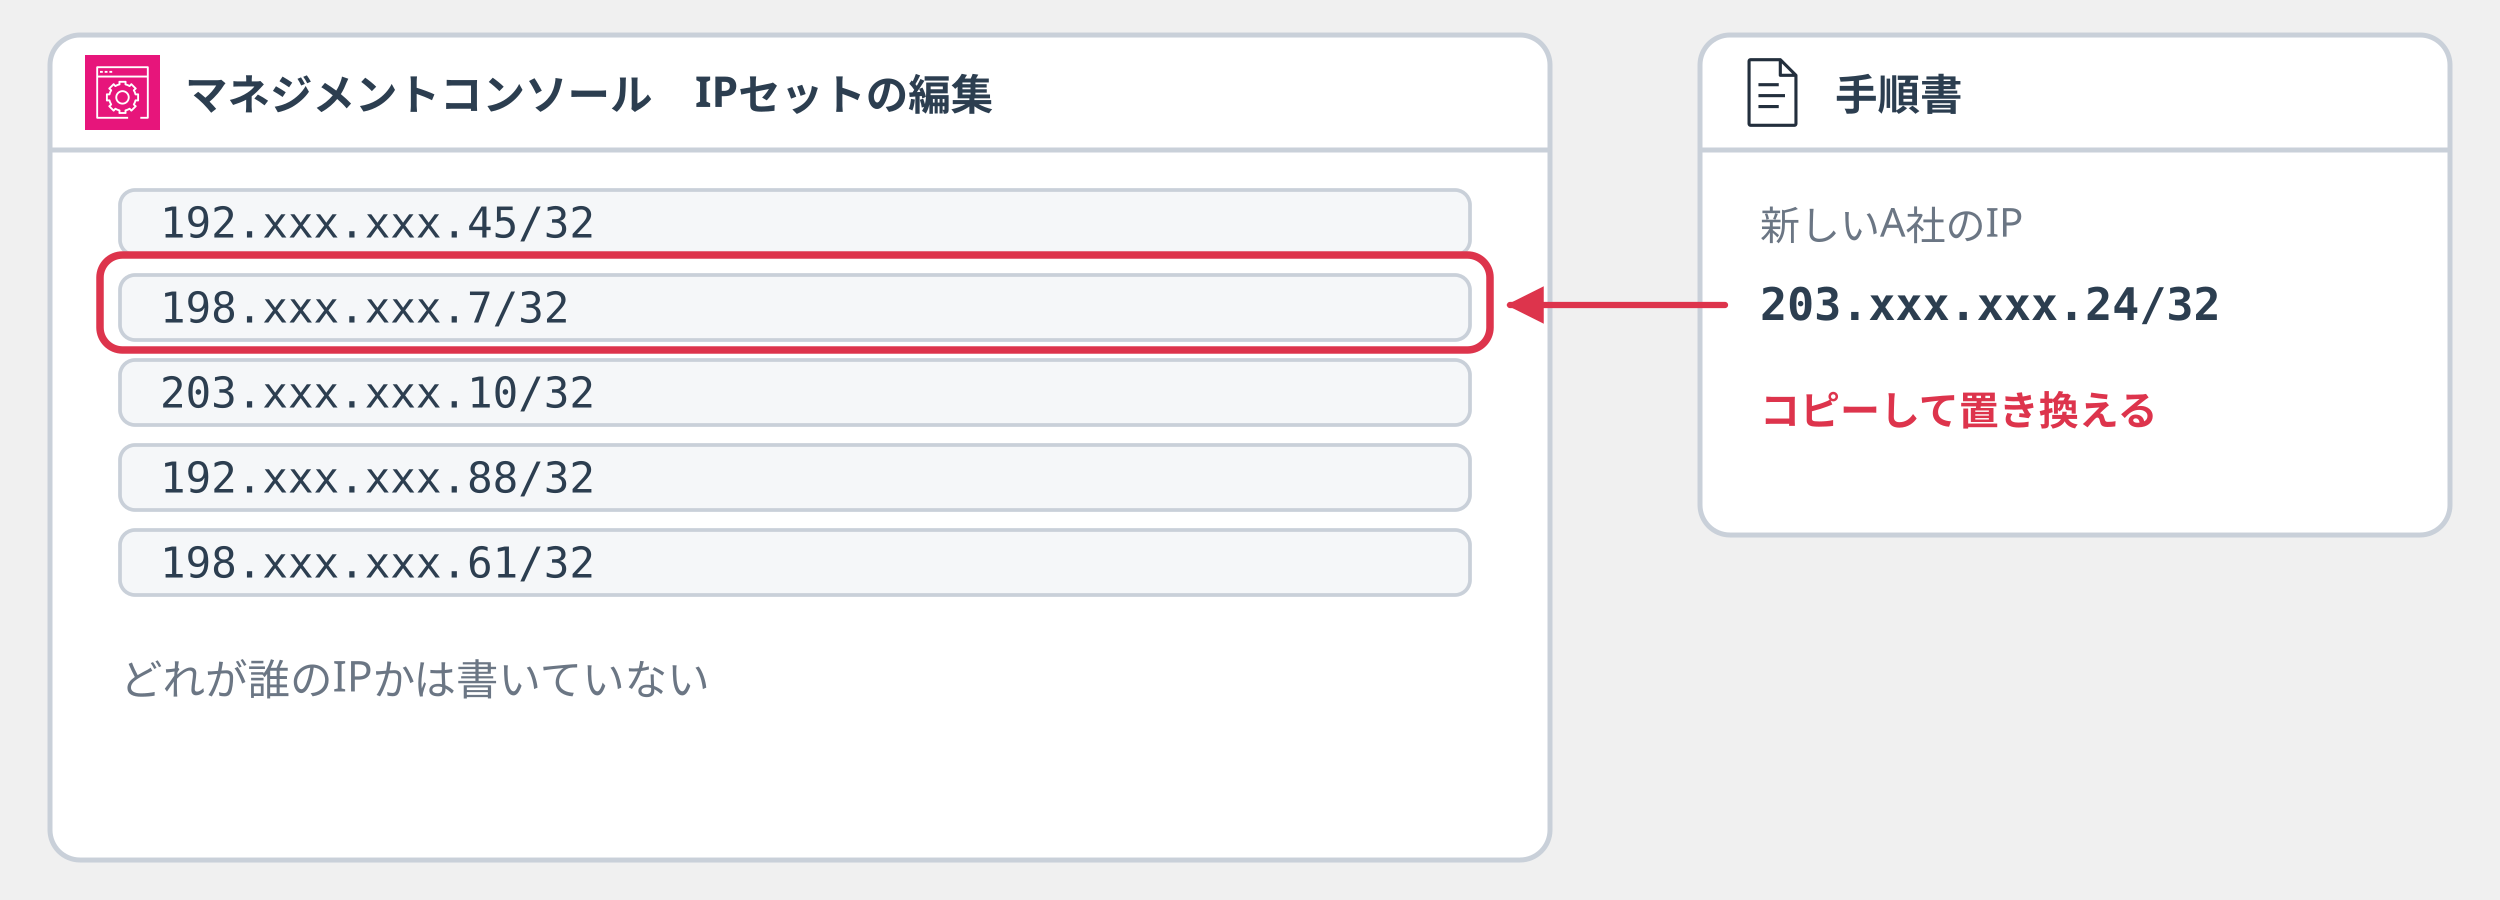
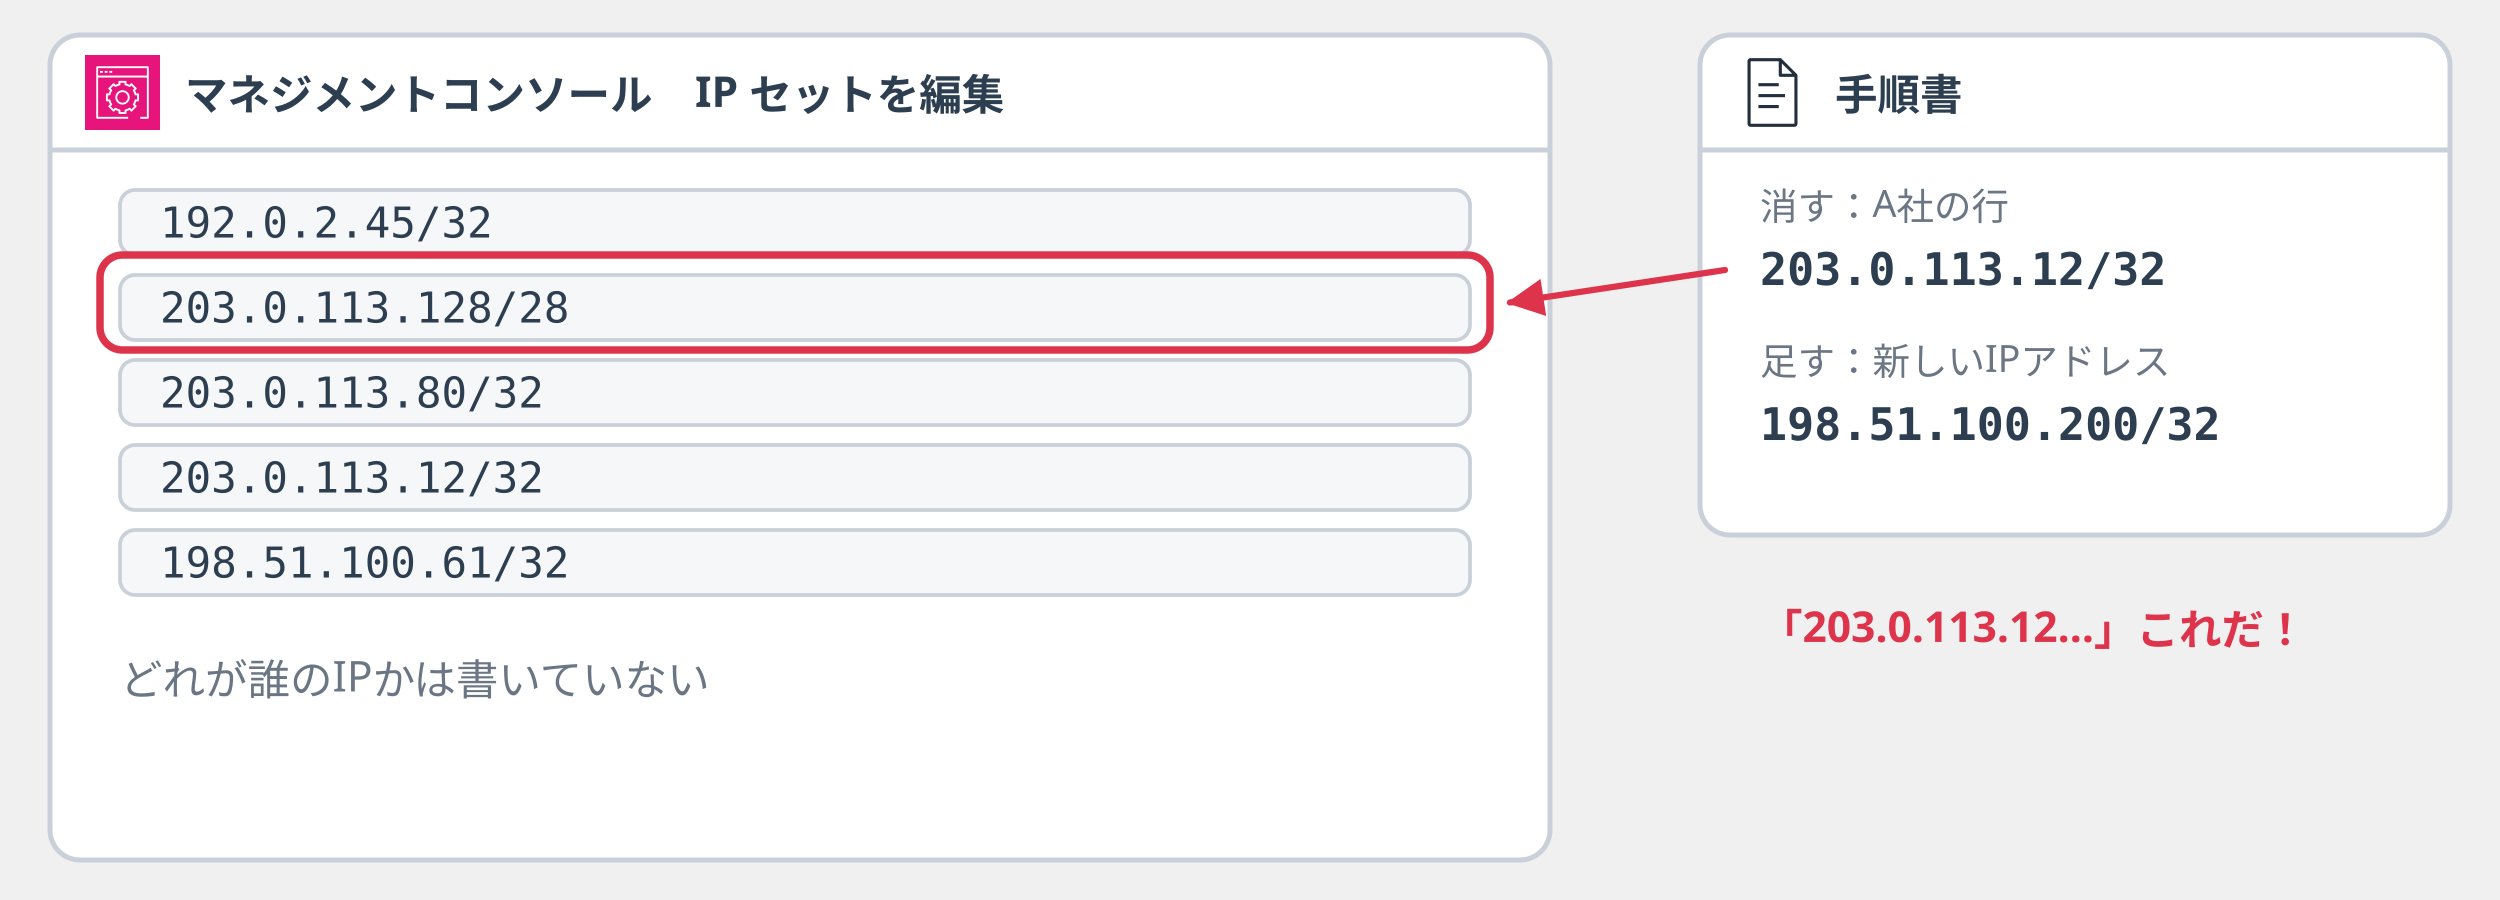
- <svg xmlns="http://www.w3.org/2000/svg" viewBox="0 0 1000 360" width="100%" role="img" aria-label="IPセットの編集画面で、A社だと思った行を置き換える">
+ <svg xmlns="http://www.w3.org/2000/svg" viewBox="0 0 1000 360" width="100%" role="img" aria-label="IPセットの編集画面で、A社の203.0.113.12と似た行をA社の行だと思って消す">
  <defs>
    <marker id="a-i" viewBox="0 0 10 10" refX="9" refY="5" markerWidth="6" markerHeight="6" orient="auto-start-reverse">
      <path d="M0,0 L10,5 L0,10 z" fill="#2c3e50" />
    </marker>
    <marker id="a-g" viewBox="0 0 10 10" refX="9" refY="5" markerWidth="6" markerHeight="6" orient="auto-start-reverse">
      <path d="M0,0 L10,5 L0,10 z" fill="#0E8A6E" />
    </marker>
    <marker id="a-r" viewBox="0 0 10 10" refX="9" refY="5" markerWidth="6" markerHeight="6" orient="auto-start-reverse">
      <path d="M0,0 L10,5 L0,10 z" fill="#DD344C" />
    </marker>
    <marker id="a-x" viewBox="0 0 10 10" refX="9" refY="5" markerWidth="6" markerHeight="6" orient="auto-start-reverse">
      <path d="M0,0 L10,5 L0,10 z" fill="#8a94a3" />
    </marker>
  </defs>
  <rect x="20" y="14" width="600" height="330" rx="12" fill="#ffffff" stroke="#c9d0d9" stroke-width="2" />
  <line x1="20" y1="60" x2="620" y2="60" stroke="#c9d0d9" stroke-width="2" />
  <svg x="34" y="22" width="30" height="30" viewBox="0 0 80 80">
-     <g id="console4-Icon-Architecture/64/Arch_AWS-Management-Console_64" stroke="none" stroke-width="1" fill="none" fill-rule="evenodd">
-       <g id="console4-Icon-Architecture-BG/64/Management-Governance" fill="#E7157B">
-         <rect id="console4-Rectangle" x="0" y="0" width="80" height="80" />
+     <g id="console11-Icon-Architecture/64/Arch_AWS-Management-Console_64" stroke="none" stroke-width="1" fill="none" fill-rule="evenodd">
+       <g id="console11-Icon-Architecture-BG/64/Management-Governance" fill="#E7157B">
+         <rect id="console11-Rectangle" x="0" y="0" width="80" height="80" />
      </g>
-       <path d="M26,19 L29,19 L29,17 L26,17 L26,19 Z M21,19 L24,19 L24,17 L21,17 L21,19 Z M16,19 L19,19 L19,17 L16,17 L16,19 Z M14,22 L66,22 L66,14 L14,14 L14,22 Z M67,12 L13,12 C12.447,12 12,12.448 12,13 L12,67 C12,67.552 12.447,68 13,68 L46,68 L46,66 L14,66 L14,24 L66,24 L66,66 L59,66 L59,68 L67,68 C67.553,68 68,67.552 68,67 L68,13 C68,12.448 67.553,12 67,12 L67,12 Z M40,50.878 C36.879,50.878 34.339,48.338 34.339,45.217 C34.339,42.096 36.879,39.557 40,39.557 C43.121,39.557 45.661,42.096 45.661,45.217 C45.661,48.338 43.121,50.878 40,50.878 L40,50.878 Z M40,37.557 C35.775,37.557 32.339,40.993 32.339,45.217 C32.339,49.441 35.775,52.878 40,52.878 C44.225,52.878 47.661,49.441 47.661,45.217 C47.661,40.993 44.225,37.557 40,37.557 L40,37.557 Z M55.652,47.468 L53.946,47.371 C53.491,47.348 53.021,47.672 52.914,48.149 C52.584,49.613 52.009,51.001 51.205,52.277 C50.944,52.69 51.021,53.231 51.385,53.557 L52.659,54.694 L49.477,57.876 L48.344,56.607 C48.018,56.241 47.476,56.166 47.063,56.427 C45.791,57.231 44.401,57.808 42.932,58.139 C42.455,58.247 42.126,58.684 42.154,59.172 L42.251,60.87 L37.749,60.87 L37.847,59.17 C37.875,58.683 37.546,58.246 37.069,58.138 C35.604,57.806 34.214,57.23 32.939,56.424 C32.526,56.164 31.984,56.237 31.659,56.604 L30.523,57.877 L27.341,54.694 L28.613,53.559 C28.978,53.234 29.054,52.692 28.793,52.279 C27.99,51.008 27.415,49.619 27.084,48.149 C26.977,47.672 26.518,47.348 26.052,47.371 L24.348,47.468 L24.348,42.966 L26.058,43.064 C26.518,43.082 26.981,42.763 27.09,42.286 C27.421,40.824 27.996,39.437 28.801,38.164 C29.062,37.75 28.985,37.209 28.621,36.884 L27.341,35.741 L30.524,32.558 L31.666,33.838 C31.991,34.203 32.533,34.277 32.945,34.018 C34.218,33.216 35.604,32.641 37.068,32.311 C37.546,32.203 37.875,31.767 37.847,31.278 L37.749,29.565 L42.251,29.565 L42.154,31.28 C42.126,31.768 42.455,32.204 42.932,32.312 C44.395,32.644 45.78,33.218 47.051,34.021 C47.464,34.281 48.006,34.205 48.331,33.841 L49.476,32.558 L52.659,35.741 L51.381,36.881 C51.017,37.207 50.94,37.749 51.201,38.162 C52.005,39.432 52.58,40.82 52.912,42.287 C53.02,42.763 53.491,43.082 53.944,43.064 L55.652,42.966 L55.652,47.468 Z M56.596,40.909 L54.652,41.02 C54.334,39.907 53.89,38.837 53.327,37.826 L54.781,36.529 C54.986,36.346 55.107,36.086 55.115,35.811 C55.123,35.536 55.017,35.27 54.822,35.076 L50.142,30.396 C49.946,30.201 49.687,30.089 49.406,30.103 C49.131,30.111 48.872,30.231 48.688,30.437 L47.387,31.895 C46.376,31.333 45.309,30.891 44.197,30.573 L44.308,28.622 C44.323,28.348 44.226,28.079 44.036,27.878 C43.848,27.679 43.585,27.565 43.31,27.565 L36.69,27.565 C36.415,27.565 36.152,27.679 35.964,27.879 C35.774,28.079 35.677,28.348 35.692,28.623 L35.804,30.571 C34.691,30.888 33.623,31.331 32.61,31.893 L31.312,30.437 C31.128,30.231 30.869,30.111 30.594,30.103 C30.316,30.091 30.054,30.201 29.858,30.396 L25.178,35.076 C24.983,35.27 24.877,35.536 24.885,35.811 C24.893,36.086 25.014,36.346 25.219,36.529 L26.675,37.828 C26.111,38.84 25.668,39.909 25.35,41.02 L23.404,40.909 C23.132,40.892 22.86,40.992 22.661,41.181 C22.461,41.37 22.348,41.633 22.348,41.908 L22.348,48.527 C22.348,48.802 22.461,49.065 22.661,49.254 C22.86,49.442 23.133,49.542 23.404,49.525 L25.344,49.415 C25.661,50.53 26.104,51.602 26.667,52.614 L25.219,53.906 C25.014,54.089 24.893,54.349 24.885,54.624 C24.877,54.899 24.983,55.165 25.178,55.359 L29.858,60.04 C30.054,60.234 30.313,60.343 30.594,60.332 C30.869,60.324 31.129,60.204 31.312,59.998 L32.604,58.55 C33.618,59.115 34.689,59.559 35.803,59.877 L35.692,61.813 C35.677,62.087 35.774,62.356 35.963,62.556 C36.152,62.756 36.415,62.87 36.69,62.87 L43.31,62.87 C43.585,62.87 43.848,62.756 44.036,62.556 C44.226,62.356 44.323,62.087 44.308,61.813 L44.197,59.879 C45.313,59.561 46.386,59.117 47.399,58.553 L48.688,59.998 C48.871,60.204 49.131,60.324 49.406,60.332 C49.663,60.346 49.948,60.234 50.142,60.04 L54.822,55.359 C55.017,55.165 55.123,54.899 55.115,54.624 C55.107,54.349 54.986,54.089 54.781,53.906 L53.33,52.612 C53.894,51.598 54.337,50.527 54.654,49.415 L56.596,49.525 C56.866,49.542 57.14,49.442 57.339,49.254 C57.539,49.065 57.652,48.802 57.652,48.527 L57.652,41.908 C57.652,41.633 57.539,41.37 57.339,41.181 C57.14,40.992 56.867,40.893 56.596,40.909 L56.596,40.909 Z" id="console4-AWS-Management-Console_Icon_64_Squid" fill="#FFFFFF" />
+       <path d="M26,19 L29,19 L29,17 L26,17 L26,19 Z M21,19 L24,19 L24,17 L21,17 L21,19 Z M16,19 L19,19 L19,17 L16,17 L16,19 Z M14,22 L66,22 L66,14 L14,14 L14,22 Z M67,12 L13,12 C12.447,12 12,12.448 12,13 L12,67 C12,67.552 12.447,68 13,68 L46,68 L46,66 L14,66 L14,24 L66,24 L66,66 L59,66 L59,68 L67,68 C67.553,68 68,67.552 68,67 L68,13 C68,12.448 67.553,12 67,12 L67,12 Z M40,50.878 C36.879,50.878 34.339,48.338 34.339,45.217 C34.339,42.096 36.879,39.557 40,39.557 C43.121,39.557 45.661,42.096 45.661,45.217 C45.661,48.338 43.121,50.878 40,50.878 L40,50.878 Z M40,37.557 C35.775,37.557 32.339,40.993 32.339,45.217 C32.339,49.441 35.775,52.878 40,52.878 C44.225,52.878 47.661,49.441 47.661,45.217 C47.661,40.993 44.225,37.557 40,37.557 L40,37.557 Z M55.652,47.468 L53.946,47.371 C53.491,47.348 53.021,47.672 52.914,48.149 C52.584,49.613 52.009,51.001 51.205,52.277 C50.944,52.69 51.021,53.231 51.385,53.557 L52.659,54.694 L49.477,57.876 L48.344,56.607 C48.018,56.241 47.476,56.166 47.063,56.427 C45.791,57.231 44.401,57.808 42.932,58.139 C42.455,58.247 42.126,58.684 42.154,59.172 L42.251,60.87 L37.749,60.87 L37.847,59.17 C37.875,58.683 37.546,58.246 37.069,58.138 C35.604,57.806 34.214,57.23 32.939,56.424 C32.526,56.164 31.984,56.237 31.659,56.604 L30.523,57.877 L27.341,54.694 L28.613,53.559 C28.978,53.234 29.054,52.692 28.793,52.279 C27.99,51.008 27.415,49.619 27.084,48.149 C26.977,47.672 26.518,47.348 26.052,47.371 L24.348,47.468 L24.348,42.966 L26.058,43.064 C26.518,43.082 26.981,42.763 27.09,42.286 C27.421,40.824 27.996,39.437 28.801,38.164 C29.062,37.75 28.985,37.209 28.621,36.884 L27.341,35.741 L30.524,32.558 L31.666,33.838 C31.991,34.203 32.533,34.277 32.945,34.018 C34.218,33.216 35.604,32.641 37.068,32.311 C37.546,32.203 37.875,31.767 37.847,31.278 L37.749,29.565 L42.251,29.565 L42.154,31.28 C42.126,31.768 42.455,32.204 42.932,32.312 C44.395,32.644 45.78,33.218 47.051,34.021 C47.464,34.281 48.006,34.205 48.331,33.841 L49.476,32.558 L52.659,35.741 L51.381,36.881 C51.017,37.207 50.94,37.749 51.201,38.162 C52.005,39.432 52.58,40.82 52.912,42.287 C53.02,42.763 53.491,43.082 53.944,43.064 L55.652,42.966 L55.652,47.468 Z M56.596,40.909 L54.652,41.02 C54.334,39.907 53.89,38.837 53.327,37.826 L54.781,36.529 C54.986,36.346 55.107,36.086 55.115,35.811 C55.123,35.536 55.017,35.27 54.822,35.076 L50.142,30.396 C49.946,30.201 49.687,30.089 49.406,30.103 C49.131,30.111 48.872,30.231 48.688,30.437 L47.387,31.895 C46.376,31.333 45.309,30.891 44.197,30.573 L44.308,28.622 C44.323,28.348 44.226,28.079 44.036,27.878 C43.848,27.679 43.585,27.565 43.31,27.565 L36.69,27.565 C36.415,27.565 36.152,27.679 35.964,27.879 C35.774,28.079 35.677,28.348 35.692,28.623 L35.804,30.571 C34.691,30.888 33.623,31.331 32.61,31.893 L31.312,30.437 C31.128,30.231 30.869,30.111 30.594,30.103 C30.316,30.091 30.054,30.201 29.858,30.396 L25.178,35.076 C24.983,35.27 24.877,35.536 24.885,35.811 C24.893,36.086 25.014,36.346 25.219,36.529 L26.675,37.828 C26.111,38.84 25.668,39.909 25.35,41.02 L23.404,40.909 C23.132,40.892 22.86,40.992 22.661,41.181 C22.461,41.37 22.348,41.633 22.348,41.908 L22.348,48.527 C22.348,48.802 22.461,49.065 22.661,49.254 C22.86,49.442 23.133,49.542 23.404,49.525 L25.344,49.415 C25.661,50.53 26.104,51.602 26.667,52.614 L25.219,53.906 C25.014,54.089 24.893,54.349 24.885,54.624 C24.877,54.899 24.983,55.165 25.178,55.359 L29.858,60.04 C30.054,60.234 30.313,60.343 30.594,60.332 C30.869,60.324 31.129,60.204 31.312,59.998 L32.604,58.55 C33.618,59.115 34.689,59.559 35.803,59.877 L35.692,61.813 C35.677,62.087 35.774,62.356 35.963,62.556 C36.152,62.756 36.415,62.87 36.69,62.87 L43.31,62.87 C43.585,62.87 43.848,62.756 44.036,62.556 C44.226,62.356 44.323,62.087 44.308,61.813 L44.197,59.879 C45.313,59.561 46.386,59.117 47.399,58.553 L48.688,59.998 C48.871,60.204 49.131,60.324 49.406,60.332 C49.663,60.346 49.948,60.234 50.142,60.04 L54.822,55.359 C55.017,55.165 55.123,54.899 55.115,54.624 C55.107,54.349 54.986,54.089 54.781,53.906 L53.33,52.612 C53.894,51.598 54.337,50.527 54.654,49.415 L56.596,49.525 C56.866,49.542 57.14,49.442 57.339,49.254 C57.539,49.065 57.652,48.802 57.652,48.527 L57.652,41.908 C57.652,41.633 57.539,41.37 57.339,41.181 C57.14,40.992 56.867,40.893 56.596,40.909 L56.596,40.909 Z" id="console11-AWS-Management-Console_Icon_64_Squid" fill="#FFFFFF" />
    </g>
  </svg>
-   <text x="74" y="44" font-family="'Noto Sans JP', 'Hiragino Sans', sans-serif" font-size="17" font-weight="bold" fill="#2c3e50" text-anchor="start">マネジメントコンソール　IPセットの編集</text>
+   <text x="74" y="44" font-family="'Noto Sans JP', 'Hiragino Sans', sans-serif" font-size="17" font-weight="bold" fill="#2c3e50" text-anchor="start">マネジメントコンソール　IP セットを編集</text>
  <rect x="48" y="76" width="540" height="26" rx="6" fill="#f5f7f9" stroke="#c9d0d9" stroke-width="1.5" />
-   <text x="64" y="95" font-family="'Fira Code', monospace" font-size="17" font-weight="normal" fill="#2c3e50" text-anchor="start">192.xxx.xxx.45/32</text>
+   <text x="64" y="95" font-family="'Fira Code', monospace" font-size="17" font-weight="normal" fill="#2c3e50" text-anchor="start">192.0.2.45/32</text>
  <rect x="48" y="110" width="540" height="26" rx="6" fill="#f5f7f9" stroke="#c9d0d9" stroke-width="1.5" />
-   <text x="64" y="129" font-family="'Fira Code', monospace" font-size="17" font-weight="normal" fill="#2c3e50" text-anchor="start">198.xxx.xxx.7/32</text>
+   <text x="64" y="129" font-family="'Fira Code', monospace" font-size="17" font-weight="normal" fill="#2c3e50" text-anchor="start">203.0.113.128/28</text>
  <rect x="48" y="144" width="540" height="26" rx="6" fill="#f5f7f9" stroke="#c9d0d9" stroke-width="1.5" />
-   <text x="64" y="163" font-family="'Fira Code', monospace" font-size="17" font-weight="normal" fill="#2c3e50" text-anchor="start">203.xxx.xxx.10/32</text>
+   <text x="64" y="163" font-family="'Fira Code', monospace" font-size="17" font-weight="normal" fill="#2c3e50" text-anchor="start">203.0.113.80/32</text>
  <rect x="48" y="178" width="540" height="26" rx="6" fill="#f5f7f9" stroke="#c9d0d9" stroke-width="1.5" />
-   <text x="64" y="197" font-family="'Fira Code', monospace" font-size="17" font-weight="normal" fill="#2c3e50" text-anchor="start">192.xxx.xxx.88/32</text>
+   <text x="64" y="197" font-family="'Fira Code', monospace" font-size="17" font-weight="normal" fill="#2c3e50" text-anchor="start">203.0.113.12/32</text>
  <rect x="48" y="212" width="540" height="26" rx="6" fill="#f5f7f9" stroke="#c9d0d9" stroke-width="1.5" />
-   <text x="64" y="231" font-family="'Fira Code', monospace" font-size="17" font-weight="normal" fill="#2c3e50" text-anchor="start">198.xxx.xxx.61/32</text>
+   <text x="64" y="231" font-family="'Fira Code', monospace" font-size="17" font-weight="normal" fill="#2c3e50" text-anchor="start">198.51.100.61/32</text>
  <rect x="40" y="102" width="556" height="38" rx="9" fill="none" stroke="#DD344C" stroke-width="3" />
  <text x="48" y="278" font-family="'Noto Sans JP', 'Hiragino Sans', sans-serif" font-size="17" font-weight="normal" fill="#6b7684" text-anchor="start">どれが誰のIPかは書いていない</text>
  <rect x="680" y="14" width="300" height="200" rx="12" fill="#ffffff" stroke="#c9d0d9" stroke-width="2" />
  <line x1="680" y1="60" x2="980" y2="60" stroke="#c9d0d9" stroke-width="2" />
  <svg x="694" y="22" width="30" height="30" viewBox="0 0 48 48">
-     <g id="doc5-Icon-Resource/General-Resource/Res_Document_48" stroke="none" stroke-width="1" fill="none" fill-rule="evenodd">
-       <path d="M15,20 L28,20 L28,18 L15,18 L15,20 Z M15,34 L28,34 L28,32 L15,32 L15,34 Z M15,27 L32,27 L32,25 L15,25 L15,27 Z M10,44 L10.007,4 L28,4 L28,13 C28,13.552 28.447,14 29,14 L38,14 L38.025,44 L10,44 Z M30,5.414 L36.586,12 L30,12 L30,5.414 Z M39.707,12.293 L29.707,2.293 C29.52,2.105 29.266,2 29,2 L10,2 C8.822,2 8,2.822 8,4 L8,44 C8,45.14 8.859,46 10,46 L38.025,46 C39.151,46 40,45.14 40,44 L40,13 C40,12.735 39.895,12.48 39.707,12.293 L39.707,12.293 Z" id="doc5-Fill-1" fill="#232F3D" />
+     <g id="doc12-Icon-Resource/General-Resource/Res_Document_48" stroke="none" stroke-width="1" fill="none" fill-rule="evenodd">
+       <path d="M15,20 L28,20 L28,18 L15,18 L15,20 Z M15,34 L28,34 L28,32 L15,32 L15,34 Z M15,27 L32,27 L32,25 L15,25 L15,27 Z M10,44 L10.007,4 L28,4 L28,13 C28,13.552 28.447,14 29,14 L38,14 L38.025,44 L10,44 Z M30,5.414 L36.586,12 L30,12 L30,5.414 Z M39.707,12.293 L29.707,2.293 C29.52,2.105 29.266,2 29,2 L10,2 C8.822,2 8,2.822 8,4 L8,44 C8,45.14 8.859,46 10,46 L38.025,46 C39.151,46 40,45.14 40,44 L40,13 C40,12.735 39.895,12.48 39.707,12.293 L39.707,12.293 Z" id="doc12-Fill-1" fill="#232F3D" />
    </g>
  </svg>
  <text x="734" y="44" font-family="'Noto Sans JP', 'Hiragino Sans', sans-serif" font-size="17" font-weight="bold" fill="#2c3e50" text-anchor="start">手順書</text>
-   <text x="704" y="96" font-family="'Noto Sans JP', 'Hiragino Sans', sans-serif" font-size="16" font-weight="normal" fill="#6b7684" text-anchor="start">新しいA社のIP</text>
-   <text x="704" y="128" font-family="'Fira Code', monospace" font-size="18" font-weight="bold" fill="#2c3e50" text-anchor="start">203.xxx.xxx.24/32</text>
-   <path d="M690,122 L604,122" fill="none" stroke="#DD344C" stroke-width="2.5" stroke-linejoin="round" stroke-linecap="round" marker-end="url(#a-r)" />
-   <text x="704" y="170" font-family="'Noto Sans JP', 'Hiragino Sans', sans-serif" font-size="16" font-weight="bold" fill="#DD344C" text-anchor="start">コピーして置き換える</text>
+   <text x="704" y="88" font-family="'Noto Sans JP', 'Hiragino Sans', sans-serif" font-size="15" font-weight="normal" fill="#6b7684" text-anchor="start">消す：A社の行</text>
+   <text x="704" y="114" font-family="'Fira Code', monospace" font-size="18" font-weight="bold" fill="#2c3e50" text-anchor="start">203.0.113.12/32</text>
+   <text x="704" y="150" font-family="'Noto Sans JP', 'Hiragino Sans', sans-serif" font-size="15" font-weight="normal" fill="#6b7684" text-anchor="start">足す：新しいIPアドレス</text>
+   <text x="704" y="176" font-family="'Fira Code', monospace" font-size="18" font-weight="bold" fill="#2c3e50" text-anchor="start">198.51.100.200/32</text>
+   <path d="M690,108 L604,121" fill="none" stroke="#DD344C" stroke-width="2.5" stroke-linejoin="round" stroke-linecap="round" marker-end="url(#a-r)" />
+   <text x="704" y="258" font-family="'Noto Sans JP', 'Hiragino Sans', sans-serif" font-size="17" font-weight="bold" fill="#DD344C" text-anchor="start">「203.0.113.12…」これだ！</text>
</svg>
